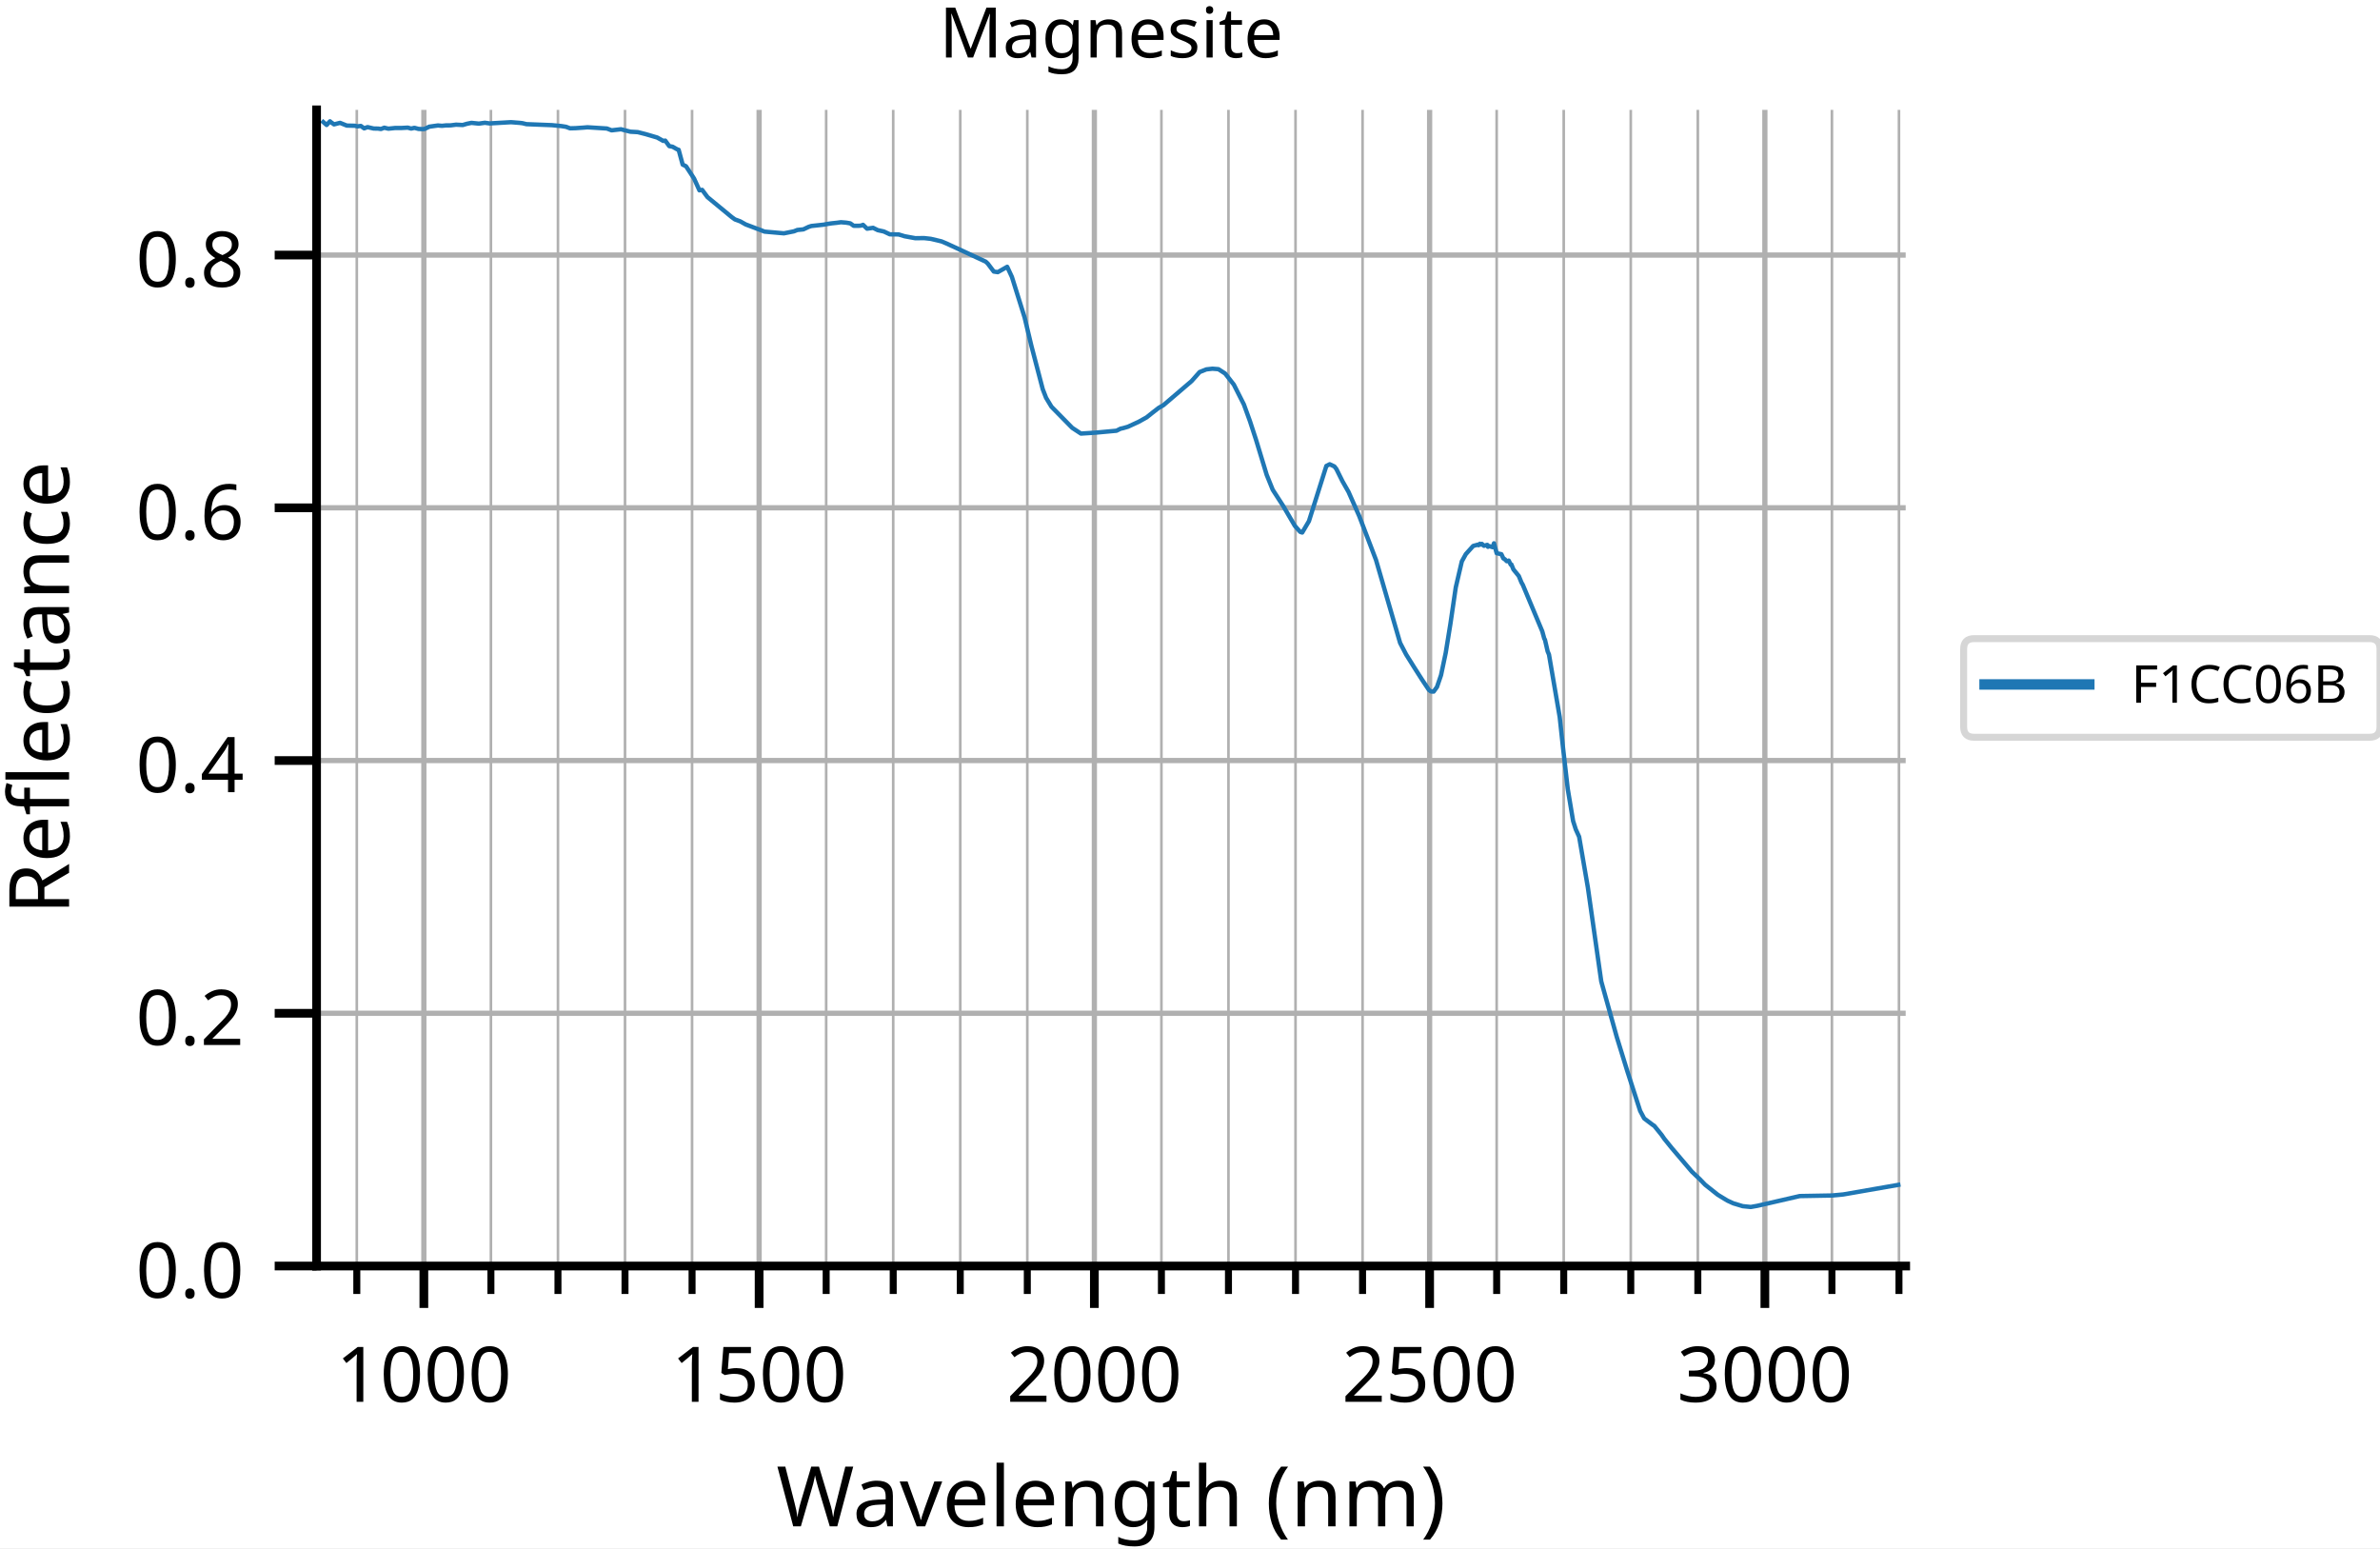
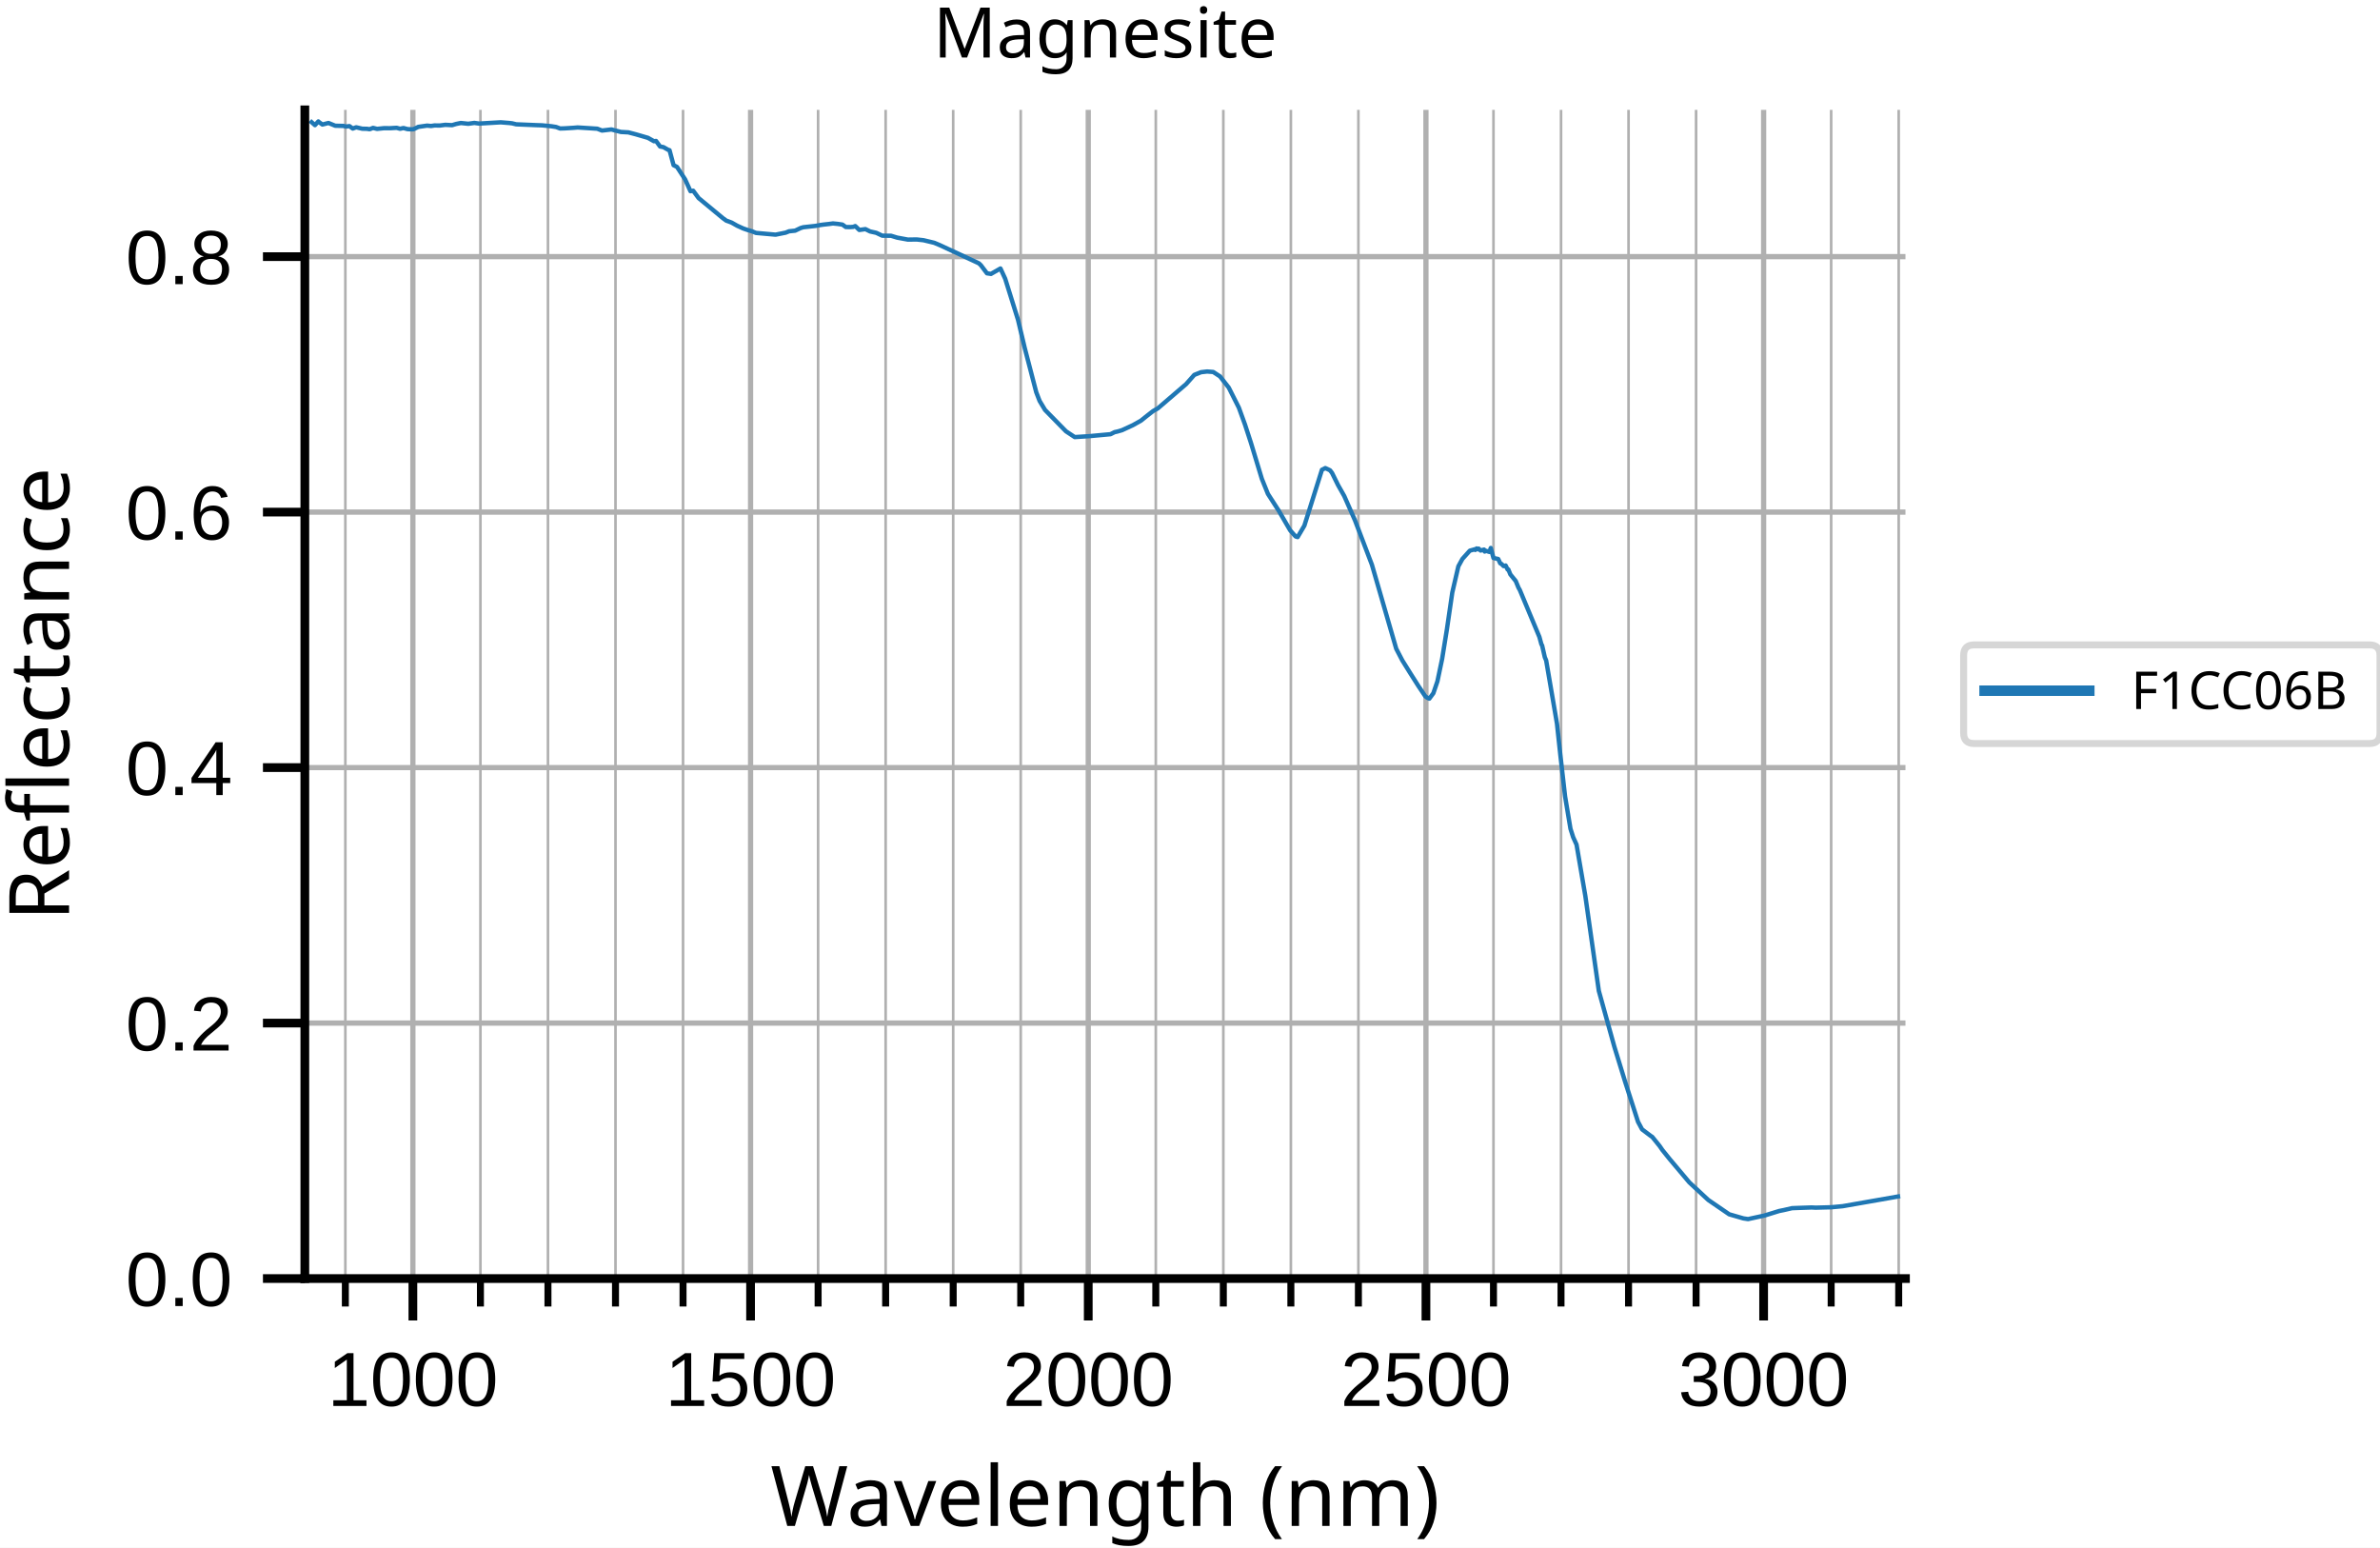
- <svg xmlns="http://www.w3.org/2000/svg" xmlns:xlink="http://www.w3.org/1999/xlink" width="272.743pt" height="177.401pt" viewBox="0 0 272.743 177.401" version="1.1">
+ <svg xmlns="http://www.w3.org/2000/svg" xmlns:xlink="http://www.w3.org/1999/xlink" width="272.743pt" height="177.354pt" viewBox="0 0 272.743 177.354" version="1.1">
  <defs>
    <style type="text/css">*{stroke-linejoin: round; stroke-linecap: butt}</style>
  </defs>
  <g id="figure_1">
    <g id="patch_1">
-       <path d="M 0 177.401  L 272.743 177.401  L 272.743 0  L 0 0  z " style="fill: #ffffff" />
+       <path d="M 0 177.354  L 272.743 177.354  L 272.743 0  L 0 0  z " style="fill: #ffffff" />
    </g>
    <g id="axes_1">
      <g id="patch_2">
-         <path d="M 36.279 145.075  L 218.387 145.075  L 218.387 12.589  L 36.279 12.589  z " style="fill: #ffffff" />
+         <path d="M 34.933 146.515  L 218.361 146.515  L 218.361 12.589  L 34.933 12.589  z " style="fill: #ffffff" />
      </g>
      <g id="matplotlib.axis_1">
        <g id="xtick_1">
          <g id="line2d_1">
-             <path d="M 48.573 145.075  L 48.573 12.589  " clip-path="url(#pf084f61d03)" style="fill: none; stroke: #b0b0b0; stroke-width: 0.6; stroke-linecap: square" />
+             <path d="M 47.316 146.515  L 47.316 12.589  " clip-path="url(#pdf1d683749)" style="fill: none; stroke: #b0b0b0; stroke-width: 0.6; stroke-linecap: square" />
          </g>
          <g id="line2d_2">
            <defs>
-               <path id="mbadbe6a87b" d="M 0 0  L 0 4.8  " style="stroke: #000000" />
+               <path id="mc155ea7198" d="M 0 0  L 0 4.8  " style="stroke: #000000" />
            </defs>
            <g>
-               <use xlink:href="#mbadbe6a87b" x="48.573" y="145.075" style="stroke: #000000" />
+               <use xlink:href="#mc155ea7198" x="47.316" y="146.515" style="stroke: #000000" />
            </g>
          </g>
          <g id="text_1">
-             <text style="font: 8.8px 'Futura', sans-serif; text-anchor: middle" x="48.573" y="160.633" transform="rotate(-0 48.57332 160.6327)">1000</text>
+             <text style="font: 8.8px 'Arial'; text-anchor: middle" x="47.316" y="161.114" transform="rotate(-0 47.3163 161.1143)">1000</text>
          </g>
        </g>
        <g id="xtick_2">
          <g id="line2d_3">
-             <path d="M 86.993 145.075  L 86.993 12.589  " clip-path="url(#pf084f61d03)" style="fill: none; stroke: #b0b0b0; stroke-width: 0.6; stroke-linecap: square" />
+             <path d="M 86.014 146.515  L 86.014 12.589  " clip-path="url(#pdf1d683749)" style="fill: none; stroke: #b0b0b0; stroke-width: 0.6; stroke-linecap: square" />
          </g>
          <g id="line2d_4">
            <g>
-               <use xlink:href="#mbadbe6a87b" x="86.993" y="145.075" style="stroke: #000000" />
+               <use xlink:href="#mc155ea7198" x="86.014" y="146.515" style="stroke: #000000" />
            </g>
          </g>
          <g id="text_2">
-             <text style="font: 8.8px 'Futura', sans-serif; text-anchor: middle" x="86.993" y="160.633" transform="rotate(-0 86.99266 160.6327)">1500</text>
+             <text style="font: 8.8px 'Arial'; text-anchor: middle" x="86.014" y="161.114" transform="rotate(-0 86.01413 161.1143)">1500</text>
          </g>
        </g>
        <g id="xtick_3">
          <g id="line2d_5">
-             <path d="M 125.412 145.075  L 125.412 12.589  " clip-path="url(#pf084f61d03)" style="fill: none; stroke: #b0b0b0; stroke-width: 0.6; stroke-linecap: square" />
+             <path d="M 124.712 146.515  L 124.712 12.589  " clip-path="url(#pdf1d683749)" style="fill: none; stroke: #b0b0b0; stroke-width: 0.6; stroke-linecap: square" />
          </g>
          <g id="line2d_6">
            <g>
-               <use xlink:href="#mbadbe6a87b" x="125.412" y="145.075" style="stroke: #000000" />
+               <use xlink:href="#mc155ea7198" x="124.712" y="146.515" style="stroke: #000000" />
            </g>
          </g>
          <g id="text_3">
-             <text style="font: 8.8px 'Futura', sans-serif; text-anchor: middle" x="125.412" y="160.633" transform="rotate(-0 125.412 160.6327)">2000</text>
+             <text style="font: 8.8px 'Arial'; text-anchor: middle" x="124.712" y="161.114" transform="rotate(-0 124.712 161.1143)">2000</text>
          </g>
        </g>
        <g id="xtick_4">
          <g id="line2d_7">
-             <path d="M 163.831 145.075  L 163.831 12.589  " clip-path="url(#pf084f61d03)" style="fill: none; stroke: #b0b0b0; stroke-width: 0.6; stroke-linecap: square" />
+             <path d="M 163.41 146.515  L 163.41 12.589  " clip-path="url(#pdf1d683749)" style="fill: none; stroke: #b0b0b0; stroke-width: 0.6; stroke-linecap: square" />
          </g>
          <g id="line2d_8">
            <g>
-               <use xlink:href="#mbadbe6a87b" x="163.831" y="145.075" style="stroke: #000000" />
+               <use xlink:href="#mc155ea7198" x="163.41" y="146.515" style="stroke: #000000" />
            </g>
          </g>
          <g id="text_4">
-             <text style="font: 8.8px 'Futura', sans-serif; text-anchor: middle" x="163.831" y="160.633" transform="rotate(-0 163.8314 160.6327)">2500</text>
+             <text style="font: 8.8px 'Arial'; text-anchor: middle" x="163.41" y="161.114" transform="rotate(-0 163.4098 161.1143)">2500</text>
          </g>
        </g>
        <g id="xtick_5">
          <g id="line2d_9">
-             <path d="M 202.251 145.075  L 202.251 12.589  " clip-path="url(#pf084f61d03)" style="fill: none; stroke: #b0b0b0; stroke-width: 0.6; stroke-linecap: square" />
+             <path d="M 202.108 146.515  L 202.108 12.589  " clip-path="url(#pdf1d683749)" style="fill: none; stroke: #b0b0b0; stroke-width: 0.6; stroke-linecap: square" />
          </g>
          <g id="line2d_10">
            <g>
-               <use xlink:href="#mbadbe6a87b" x="202.251" y="145.075" style="stroke: #000000" />
+               <use xlink:href="#mc155ea7198" x="202.108" y="146.515" style="stroke: #000000" />
            </g>
          </g>
          <g id="text_5">
-             <text style="font: 8.8px 'Futura', sans-serif; text-anchor: middle" x="202.251" y="160.633" transform="rotate(-0 202.2507 160.6327)">3000</text>
+             <text style="font: 8.8px 'Arial'; text-anchor: middle" x="202.108" y="161.114" transform="rotate(-0 202.1076 161.1143)">3000</text>
          </g>
        </g>
        <g id="xtick_6">
          <g id="line2d_11">
-             <path d="M 40.889 145.075  L 40.889 12.589  " clip-path="url(#pf084f61d03)" style="fill: none; stroke: #b0b0b0; stroke-width: 0.3; stroke-linecap: square" />
+             <path d="M 39.577 146.515  L 39.577 12.589  " clip-path="url(#pdf1d683749)" style="fill: none; stroke: #b0b0b0; stroke-width: 0.3; stroke-linecap: square" />
          </g>
          <g id="line2d_12">
            <defs>
-               <path id="m5cb59b223e" d="M 0 0  L 0 3.2  " style="stroke: #000000; stroke-width: 0.8" />
+               <path id="mc487ef7cf0" d="M 0 0  L 0 3.2  " style="stroke: #000000; stroke-width: 0.8" />
            </defs>
            <g>
-               <use xlink:href="#m5cb59b223e" x="40.889" y="145.075" style="stroke: #000000; stroke-width: 0.8" />
+               <use xlink:href="#mc487ef7cf0" x="39.577" y="146.515" style="stroke: #000000; stroke-width: 0.8" />
            </g>
          </g>
        </g>
        <g id="xtick_7">
          <g id="line2d_13">
-             <path d="M 56.257 145.075  L 56.257 12.589  " clip-path="url(#pf084f61d03)" style="fill: none; stroke: #b0b0b0; stroke-width: 0.3; stroke-linecap: square" />
+             <path d="M 55.056 146.515  L 55.056 12.589  " clip-path="url(#pdf1d683749)" style="fill: none; stroke: #b0b0b0; stroke-width: 0.3; stroke-linecap: square" />
          </g>
          <g id="line2d_14">
            <g>
-               <use xlink:href="#m5cb59b223e" x="56.257" y="145.075" style="stroke: #000000; stroke-width: 0.8" />
+               <use xlink:href="#mc487ef7cf0" x="55.056" y="146.515" style="stroke: #000000; stroke-width: 0.8" />
            </g>
          </g>
        </g>
        <g id="xtick_8">
          <g id="line2d_15">
-             <path d="M 63.941 145.075  L 63.941 12.589  " clip-path="url(#pf084f61d03)" style="fill: none; stroke: #b0b0b0; stroke-width: 0.3; stroke-linecap: square" />
+             <path d="M 62.795 146.515  L 62.795 12.589  " clip-path="url(#pdf1d683749)" style="fill: none; stroke: #b0b0b0; stroke-width: 0.3; stroke-linecap: square" />
          </g>
          <g id="line2d_16">
            <g>
-               <use xlink:href="#m5cb59b223e" x="63.941" y="145.075" style="stroke: #000000; stroke-width: 0.8" />
+               <use xlink:href="#mc487ef7cf0" x="62.795" y="146.515" style="stroke: #000000; stroke-width: 0.8" />
            </g>
          </g>
        </g>
        <g id="xtick_9">
          <g id="line2d_17">
-             <path d="M 71.625 145.075  L 71.625 12.589  " clip-path="url(#pf084f61d03)" style="fill: none; stroke: #b0b0b0; stroke-width: 0.3; stroke-linecap: square" />
+             <path d="M 70.535 146.515  L 70.535 12.589  " clip-path="url(#pdf1d683749)" style="fill: none; stroke: #b0b0b0; stroke-width: 0.3; stroke-linecap: square" />
          </g>
          <g id="line2d_18">
            <g>
-               <use xlink:href="#m5cb59b223e" x="71.625" y="145.075" style="stroke: #000000; stroke-width: 0.8" />
+               <use xlink:href="#mc487ef7cf0" x="70.535" y="146.515" style="stroke: #000000; stroke-width: 0.8" />
            </g>
          </g>
        </g>
        <g id="xtick_10">
          <g id="line2d_19">
-             <path d="M 79.309 145.075  L 79.309 12.589  " clip-path="url(#pf084f61d03)" style="fill: none; stroke: #b0b0b0; stroke-width: 0.3; stroke-linecap: square" />
+             <path d="M 78.275 146.515  L 78.275 12.589  " clip-path="url(#pdf1d683749)" style="fill: none; stroke: #b0b0b0; stroke-width: 0.3; stroke-linecap: square" />
          </g>
          <g id="line2d_20">
            <g>
-               <use xlink:href="#m5cb59b223e" x="79.309" y="145.075" style="stroke: #000000; stroke-width: 0.8" />
+               <use xlink:href="#mc487ef7cf0" x="78.275" y="146.515" style="stroke: #000000; stroke-width: 0.8" />
            </g>
          </g>
        </g>
        <g id="xtick_11">
          <g id="line2d_21">
-             <path d="M 94.677 145.075  L 94.677 12.589  " clip-path="url(#pf084f61d03)" style="fill: none; stroke: #b0b0b0; stroke-width: 0.3; stroke-linecap: square" />
+             <path d="M 93.754 146.515  L 93.754 12.589  " clip-path="url(#pdf1d683749)" style="fill: none; stroke: #b0b0b0; stroke-width: 0.3; stroke-linecap: square" />
          </g>
          <g id="line2d_22">
            <g>
-               <use xlink:href="#m5cb59b223e" x="94.677" y="145.075" style="stroke: #000000; stroke-width: 0.8" />
+               <use xlink:href="#mc487ef7cf0" x="93.754" y="146.515" style="stroke: #000000; stroke-width: 0.8" />
            </g>
          </g>
        </g>
        <g id="xtick_12">
          <g id="line2d_23">
-             <path d="M 102.36 145.075  L 102.36 12.589  " clip-path="url(#pf084f61d03)" style="fill: none; stroke: #b0b0b0; stroke-width: 0.3; stroke-linecap: square" />
+             <path d="M 101.493 146.515  L 101.493 12.589  " clip-path="url(#pdf1d683749)" style="fill: none; stroke: #b0b0b0; stroke-width: 0.3; stroke-linecap: square" />
          </g>
          <g id="line2d_24">
            <g>
-               <use xlink:href="#m5cb59b223e" x="102.36" y="145.075" style="stroke: #000000; stroke-width: 0.8" />
+               <use xlink:href="#mc487ef7cf0" x="101.493" y="146.515" style="stroke: #000000; stroke-width: 0.8" />
            </g>
          </g>
        </g>
        <g id="xtick_13">
          <g id="line2d_25">
-             <path d="M 110.044 145.075  L 110.044 12.589  " clip-path="url(#pf084f61d03)" style="fill: none; stroke: #b0b0b0; stroke-width: 0.3; stroke-linecap: square" />
+             <path d="M 109.233 146.515  L 109.233 12.589  " clip-path="url(#pdf1d683749)" style="fill: none; stroke: #b0b0b0; stroke-width: 0.3; stroke-linecap: square" />
          </g>
          <g id="line2d_26">
            <g>
-               <use xlink:href="#m5cb59b223e" x="110.044" y="145.075" style="stroke: #000000; stroke-width: 0.8" />
+               <use xlink:href="#mc487ef7cf0" x="109.233" y="146.515" style="stroke: #000000; stroke-width: 0.8" />
            </g>
          </g>
        </g>
        <g id="xtick_14">
          <g id="line2d_27">
-             <path d="M 117.728 145.075  L 117.728 12.589  " clip-path="url(#pf084f61d03)" style="fill: none; stroke: #b0b0b0; stroke-width: 0.3; stroke-linecap: square" />
+             <path d="M 116.972 146.515  L 116.972 12.589  " clip-path="url(#pdf1d683749)" style="fill: none; stroke: #b0b0b0; stroke-width: 0.3; stroke-linecap: square" />
          </g>
          <g id="line2d_28">
            <g>
-               <use xlink:href="#m5cb59b223e" x="117.728" y="145.075" style="stroke: #000000; stroke-width: 0.8" />
+               <use xlink:href="#mc487ef7cf0" x="116.972" y="146.515" style="stroke: #000000; stroke-width: 0.8" />
            </g>
          </g>
        </g>
        <g id="xtick_15">
          <g id="line2d_29">
-             <path d="M 133.096 145.075  L 133.096 12.589  " clip-path="url(#pf084f61d03)" style="fill: none; stroke: #b0b0b0; stroke-width: 0.3; stroke-linecap: square" />
+             <path d="M 132.452 146.515  L 132.452 12.589  " clip-path="url(#pdf1d683749)" style="fill: none; stroke: #b0b0b0; stroke-width: 0.3; stroke-linecap: square" />
          </g>
          <g id="line2d_30">
            <g>
-               <use xlink:href="#m5cb59b223e" x="133.096" y="145.075" style="stroke: #000000; stroke-width: 0.8" />
+               <use xlink:href="#mc487ef7cf0" x="132.452" y="146.515" style="stroke: #000000; stroke-width: 0.8" />
            </g>
          </g>
        </g>
        <g id="xtick_16">
          <g id="line2d_31">
-             <path d="M 140.78 145.075  L 140.78 12.589  " clip-path="url(#pf084f61d03)" style="fill: none; stroke: #b0b0b0; stroke-width: 0.3; stroke-linecap: square" />
+             <path d="M 140.191 146.515  L 140.191 12.589  " clip-path="url(#pdf1d683749)" style="fill: none; stroke: #b0b0b0; stroke-width: 0.3; stroke-linecap: square" />
          </g>
          <g id="line2d_32">
            <g>
-               <use xlink:href="#m5cb59b223e" x="140.78" y="145.075" style="stroke: #000000; stroke-width: 0.8" />
+               <use xlink:href="#mc487ef7cf0" x="140.191" y="146.515" style="stroke: #000000; stroke-width: 0.8" />
            </g>
          </g>
        </g>
        <g id="xtick_17">
          <g id="line2d_33">
-             <path d="M 148.464 145.075  L 148.464 12.589  " clip-path="url(#pf084f61d03)" style="fill: none; stroke: #b0b0b0; stroke-width: 0.3; stroke-linecap: square" />
+             <path d="M 147.931 146.515  L 147.931 12.589  " clip-path="url(#pdf1d683749)" style="fill: none; stroke: #b0b0b0; stroke-width: 0.3; stroke-linecap: square" />
          </g>
          <g id="line2d_34">
            <g>
-               <use xlink:href="#m5cb59b223e" x="148.464" y="145.075" style="stroke: #000000; stroke-width: 0.8" />
+               <use xlink:href="#mc487ef7cf0" x="147.931" y="146.515" style="stroke: #000000; stroke-width: 0.8" />
            </g>
          </g>
        </g>
        <g id="xtick_18">
          <g id="line2d_35">
-             <path d="M 156.147 145.075  L 156.147 12.589  " clip-path="url(#pf084f61d03)" style="fill: none; stroke: #b0b0b0; stroke-width: 0.3; stroke-linecap: square" />
+             <path d="M 155.67 146.515  L 155.67 12.589  " clip-path="url(#pdf1d683749)" style="fill: none; stroke: #b0b0b0; stroke-width: 0.3; stroke-linecap: square" />
          </g>
          <g id="line2d_36">
            <g>
-               <use xlink:href="#m5cb59b223e" x="156.147" y="145.075" style="stroke: #000000; stroke-width: 0.8" />
+               <use xlink:href="#mc487ef7cf0" x="155.67" y="146.515" style="stroke: #000000; stroke-width: 0.8" />
            </g>
          </g>
        </g>
        <g id="xtick_19">
          <g id="line2d_37">
-             <path d="M 171.515 145.075  L 171.515 12.589  " clip-path="url(#pf084f61d03)" style="fill: none; stroke: #b0b0b0; stroke-width: 0.3; stroke-linecap: square" />
+             <path d="M 171.149 146.515  L 171.149 12.589  " clip-path="url(#pdf1d683749)" style="fill: none; stroke: #b0b0b0; stroke-width: 0.3; stroke-linecap: square" />
          </g>
          <g id="line2d_38">
            <g>
-               <use xlink:href="#m5cb59b223e" x="171.515" y="145.075" style="stroke: #000000; stroke-width: 0.8" />
+               <use xlink:href="#mc487ef7cf0" x="171.149" y="146.515" style="stroke: #000000; stroke-width: 0.8" />
            </g>
          </g>
        </g>
        <g id="xtick_20">
          <g id="line2d_39">
-             <path d="M 179.199 145.075  L 179.199 12.589  " clip-path="url(#pf084f61d03)" style="fill: none; stroke: #b0b0b0; stroke-width: 0.3; stroke-linecap: square" />
+             <path d="M 178.889 146.515  L 178.889 12.589  " clip-path="url(#pdf1d683749)" style="fill: none; stroke: #b0b0b0; stroke-width: 0.3; stroke-linecap: square" />
          </g>
          <g id="line2d_40">
            <g>
-               <use xlink:href="#m5cb59b223e" x="179.199" y="145.075" style="stroke: #000000; stroke-width: 0.8" />
+               <use xlink:href="#mc487ef7cf0" x="178.889" y="146.515" style="stroke: #000000; stroke-width: 0.8" />
            </g>
          </g>
        </g>
        <g id="xtick_21">
          <g id="line2d_41">
-             <path d="M 186.883 145.075  L 186.883 12.589  " clip-path="url(#pf084f61d03)" style="fill: none; stroke: #b0b0b0; stroke-width: 0.3; stroke-linecap: square" />
+             <path d="M 186.628 146.515  L 186.628 12.589  " clip-path="url(#pdf1d683749)" style="fill: none; stroke: #b0b0b0; stroke-width: 0.3; stroke-linecap: square" />
          </g>
          <g id="line2d_42">
            <g>
-               <use xlink:href="#m5cb59b223e" x="186.883" y="145.075" style="stroke: #000000; stroke-width: 0.8" />
+               <use xlink:href="#mc487ef7cf0" x="186.628" y="146.515" style="stroke: #000000; stroke-width: 0.8" />
            </g>
          </g>
        </g>
        <g id="xtick_22">
          <g id="line2d_43">
-             <path d="M 194.567 145.075  L 194.567 12.589  " clip-path="url(#pf084f61d03)" style="fill: none; stroke: #b0b0b0; stroke-width: 0.3; stroke-linecap: square" />
+             <path d="M 194.368 146.515  L 194.368 12.589  " clip-path="url(#pdf1d683749)" style="fill: none; stroke: #b0b0b0; stroke-width: 0.3; stroke-linecap: square" />
          </g>
          <g id="line2d_44">
            <g>
-               <use xlink:href="#m5cb59b223e" x="194.567" y="145.075" style="stroke: #000000; stroke-width: 0.8" />
+               <use xlink:href="#mc487ef7cf0" x="194.368" y="146.515" style="stroke: #000000; stroke-width: 0.8" />
            </g>
          </g>
        </g>
        <g id="xtick_23">
          <g id="line2d_45">
-             <path d="M 209.935 145.075  L 209.935 12.589  " clip-path="url(#pf084f61d03)" style="fill: none; stroke: #b0b0b0; stroke-width: 0.3; stroke-linecap: square" />
+             <path d="M 209.847 146.515  L 209.847 12.589  " clip-path="url(#pdf1d683749)" style="fill: none; stroke: #b0b0b0; stroke-width: 0.3; stroke-linecap: square" />
          </g>
          <g id="line2d_46">
            <g>
-               <use xlink:href="#m5cb59b223e" x="209.935" y="145.075" style="stroke: #000000; stroke-width: 0.8" />
+               <use xlink:href="#mc487ef7cf0" x="209.847" y="146.515" style="stroke: #000000; stroke-width: 0.8" />
            </g>
          </g>
        </g>
        <g id="xtick_24">
          <g id="line2d_47">
-             <path d="M 217.618 145.075  L 217.618 12.589  " clip-path="url(#pf084f61d03)" style="fill: none; stroke: #b0b0b0; stroke-width: 0.3; stroke-linecap: square" />
+             <path d="M 217.587 146.515  L 217.587 12.589  " clip-path="url(#pdf1d683749)" style="fill: none; stroke: #b0b0b0; stroke-width: 0.3; stroke-linecap: square" />
          </g>
          <g id="line2d_48">
            <g>
-               <use xlink:href="#m5cb59b223e" x="217.618" y="145.075" style="stroke: #000000; stroke-width: 0.8" />
+               <use xlink:href="#mc487ef7cf0" x="217.587" y="146.515" style="stroke: #000000; stroke-width: 0.8" />
            </g>
          </g>
        </g>
        <g id="text_6">
-           <text style="font: 9.6px 'Futura', sans-serif; text-anchor: middle" x="127.333" y="174.906" transform="rotate(-0 127.333 174.9062)">Wavelength (nm)</text>
+           <text style="font: 9.6px 'Futura', sans-serif; text-anchor: middle" x="126.647" y="174.86" transform="rotate(-0 126.6469 174.8598)">Wavelength (nm)</text>
        </g>
      </g>
      <g id="matplotlib.axis_2">
        <g id="ytick_1">
          <g id="line2d_49">
-             <path d="M 36.279 145.075  L 218.387 145.075  " clip-path="url(#pf084f61d03)" style="fill: none; stroke: #b0b0b0; stroke-width: 0.6; stroke-linecap: square" />
+             <path d="M 34.933 146.515  L 218.361 146.515  " clip-path="url(#pdf1d683749)" style="fill: none; stroke: #b0b0b0; stroke-width: 0.6; stroke-linecap: square" />
          </g>
          <g id="line2d_50">
            <defs>
-               <path id="m55f13cd876" d="M 0 0  L -4.8 0  " style="stroke: #000000" />
+               <path id="m4b11227cda" d="M 0 0  L -4.8 0  " style="stroke: #000000" />
            </defs>
            <g>
-               <use xlink:href="#m55f13cd876" x="36.279" y="145.075" style="stroke: #000000" />
+               <use xlink:href="#m4b11227cda" x="34.933" y="146.515" style="stroke: #000000" />
            </g>
          </g>
          <g id="text_7">
-             <text style="font: 8.8px 'Futura', sans-serif; text-anchor: end" x="27.979" y="148.704" transform="rotate(-0 27.97912 148.7041)">0.0</text>
+             <text style="font: 8.8px 'Arial'; text-anchor: end" x="26.633" y="149.665" transform="rotate(-0 26.633 149.6649)">0.0</text>
          </g>
        </g>
        <g id="ytick_2">
          <g id="line2d_51">
-             <path d="M 36.279 116.113  L 218.387 116.113  " clip-path="url(#pf084f61d03)" style="fill: none; stroke: #b0b0b0; stroke-width: 0.6; stroke-linecap: square" />
+             <path d="M 34.933 117.239  L 218.361 117.239  " clip-path="url(#pdf1d683749)" style="fill: none; stroke: #b0b0b0; stroke-width: 0.6; stroke-linecap: square" />
          </g>
          <g id="line2d_52">
            <g>
-               <use xlink:href="#m55f13cd876" x="36.279" y="116.113" style="stroke: #000000" />
+               <use xlink:href="#m4b11227cda" x="34.933" y="117.239" style="stroke: #000000" />
            </g>
          </g>
          <g id="text_8">
-             <text style="font: 8.8px 'Futura', sans-serif; text-anchor: end" x="27.979" y="119.742" transform="rotate(-0 27.97912 119.7421)">0.2</text>
+             <text style="font: 8.8px 'Arial'; text-anchor: end" x="26.633" y="120.388" transform="rotate(-0 26.633 120.3881)">0.2</text>
          </g>
        </g>
        <g id="ytick_3">
          <g id="line2d_53">
-             <path d="M 36.279 87.151  L 218.387 87.151  " clip-path="url(#pf084f61d03)" style="fill: none; stroke: #b0b0b0; stroke-width: 0.6; stroke-linecap: square" />
+             <path d="M 34.933 87.962  L 218.361 87.962  " clip-path="url(#pdf1d683749)" style="fill: none; stroke: #b0b0b0; stroke-width: 0.6; stroke-linecap: square" />
          </g>
          <g id="line2d_54">
            <g>
-               <use xlink:href="#m55f13cd876" x="36.279" y="87.151" style="stroke: #000000" />
+               <use xlink:href="#m4b11227cda" x="34.933" y="87.962" style="stroke: #000000" />
            </g>
          </g>
          <g id="text_9">
-             <text style="font: 8.8px 'Futura', sans-serif; text-anchor: end" x="27.979" y="90.78" transform="rotate(-0 27.97912 90.78009)">0.4</text>
+             <text style="font: 8.8px 'Arial'; text-anchor: end" x="26.633" y="91.111" transform="rotate(-0 26.633 91.11132)">0.4</text>
          </g>
        </g>
        <g id="ytick_4">
          <g id="line2d_55">
-             <path d="M 36.279 58.189  L 218.387 58.189  " clip-path="url(#pf084f61d03)" style="fill: none; stroke: #b0b0b0; stroke-width: 0.6; stroke-linecap: square" />
+             <path d="M 34.933 58.685  L 218.361 58.685  " clip-path="url(#pdf1d683749)" style="fill: none; stroke: #b0b0b0; stroke-width: 0.6; stroke-linecap: square" />
          </g>
          <g id="line2d_56">
            <g>
-               <use xlink:href="#m55f13cd876" x="36.279" y="58.189" style="stroke: #000000" />
+               <use xlink:href="#m4b11227cda" x="34.933" y="58.685" style="stroke: #000000" />
            </g>
          </g>
          <g id="text_10">
-             <text style="font: 8.8px 'Futura', sans-serif; text-anchor: end" x="27.979" y="61.818" transform="rotate(-0 27.97912 61.81809)">0.6</text>
+             <text style="font: 8.8px 'Arial'; text-anchor: end" x="26.633" y="61.835" transform="rotate(-0 26.633 61.83454)">0.6</text>
          </g>
        </g>
        <g id="ytick_5">
          <g id="line2d_57">
-             <path d="M 36.279 29.227  L 218.387 29.227  " clip-path="url(#pf084f61d03)" style="fill: none; stroke: #b0b0b0; stroke-width: 0.6; stroke-linecap: square" />
+             <path d="M 34.933 29.408  L 218.361 29.408  " clip-path="url(#pdf1d683749)" style="fill: none; stroke: #b0b0b0; stroke-width: 0.6; stroke-linecap: square" />
          </g>
          <g id="line2d_58">
            <g>
-               <use xlink:href="#m55f13cd876" x="36.279" y="29.227" style="stroke: #000000" />
+               <use xlink:href="#m4b11227cda" x="34.933" y="29.408" style="stroke: #000000" />
            </g>
          </g>
          <g id="text_11">
-             <text style="font: 8.8px 'Futura', sans-serif; text-anchor: end" x="27.979" y="32.856" transform="rotate(-0 27.97912 32.8561)">0.8</text>
+             <text style="font: 8.8px 'Arial'; text-anchor: end" x="26.633" y="32.558" transform="rotate(-0 26.633 32.55776)">0.8</text>
          </g>
        </g>
        <g id="text_12">
-           <text style="font: 9.6px 'Futura', sans-serif; text-anchor: middle" x="7.917" y="78.832" transform="rotate(-90 7.917 78.8321)">Reflectance</text>
+           <text style="font: 9.6px 'Futura', sans-serif; text-anchor: middle" x="7.917" y="79.552" transform="rotate(-90 7.917 79.5521)">Reflectance</text>
        </g>
      </g>
      <g id="line2d_59">
-         <path d="M 37.048 13.985  L 37.432 14.322  L 37.816 13.9  L 37.893 13.977  L 38.277 14.252  L 38.968 14.077  L 39.737 14.389  L 40.659 14.41  L 40.966 14.48  L 41.35 14.433  L 41.735 14.709  L 42.119 14.564  L 42.81 14.725  L 43.348 14.737  L 43.656 14.783  L 44.04 14.634  L 44.501 14.746  L 45.269 14.667  L 45.961 14.669  L 46.729 14.626  L 47.113 14.734  L 47.498 14.648  L 47.959 14.772  L 48.42 14.795  L 48.65 14.779  L 49.188 14.518  L 50.187 14.376  L 50.648 14.417  L 51.109 14.369  L 51.647 14.364  L 52.262 14.286  L 53.03 14.324  L 53.491 14.188  L 54.029 14.078  L 54.874 14.165  L 55.566 14.068  L 56.104 14.142  L 58.562 14.001  L 59.561 14.08  L 59.869 14.116  L 60.33 14.228  L 63.25 14.342  L 64.325 14.446  L 64.863 14.53  L 65.324 14.702  L 65.939 14.687  L 66.861 14.624  L 67.322 14.585  L 69.55 14.726  L 70.088 14.934  L 71.164 14.81  L 71.471 14.896  L 72.24 15.092  L 73.085 15.14  L 74.007 15.375  L 75.313 15.759  L 76.005 16.147  L 76.235 16.113  L 76.696 16.743  L 77.08 16.815  L 77.618 17.12  L 77.772 17.165  L 78.233 18.862  L 78.617 19.052  L 79.539 20.461  L 80.154 21.81  L 80.461 21.755  L 81.076 22.586  L 83.842 24.866  L 84.226 25.145  L 84.457 25.226  L 84.841 25.371  L 85.456 25.719  L 87.146 26.355  L 87.607 26.539  L 89.836 26.737  L 90.988 26.507  L 91.372 26.353  L 92.064 26.283  L 92.679 25.991  L 92.986 25.896  L 94.369 25.746  L 94.907 25.649  L 95.291 25.593  L 95.906 25.528  L 96.367 25.465  L 96.982 25.515  L 97.443 25.595  L 97.827 25.871  L 98.365 25.876  L 98.672 25.853  L 98.903 25.765  L 99.364 26.205  L 100.055 26.107  L 100.593 26.375  L 101.285 26.526  L 101.976 26.852  L 102.975 26.862  L 103.667 27.072  L 104.896 27.297  L 105.895 27.283  L 106.663 27.368  L 107.432 27.549  L 107.893 27.661  L 108.507 27.918  L 112.964 29.984  L 113.195 30.201  L 113.886 31.118  L 114.347 31.185  L 115.423 30.572  L 115.961 31.73  L 117.421 36.389  L 118.189 39.606  L 119.495 44.598  L 119.88 45.588  L 120.494 46.606  L 122.876 49.028  L 123.875 49.685  L 125.566 49.576  L 127.948 49.357  L 128.409 49.125  L 128.716 49.058  L 129.254 48.902  L 130.483 48.337  L 131.405 47.823  L 132.097 47.27  L 132.789 46.736  L 133.326 46.429  L 136.554 43.671  L 137.476 42.632  L 138.244 42.328  L 138.936 42.25  L 139.627 42.303  L 140.396 42.8  L 141.394 44.072  L 142.547 46.349  L 143.239 48.249  L 143.93 50.364  L 145.16 54.412  L 145.851 56.12  L 147.081 58.028  L 148.387 60.258  L 149.001 60.95  L 149.232 61.022  L 150 59.722  L 151.998 53.391  L 152.382 53.199  L 152.92 53.451  L 153.151 53.753  L 153.842 55.146  L 154.534 56.36  L 155.763 59.133  L 157.684 64.155  L 160.45 73.674  L 161.142 75  L 162.064 76.475  L 162.986 77.921  L 163.755 79.064  L 163.985 79.235  L 164.292 79.251  L 164.677 78.718  L 165.138 77.37  L 165.675 74.815  L 166.213 71.495  L 166.828 67.307  L 167.52 64.334  L 167.981 63.497  L 168.826 62.559  L 169.21 62.456  L 169.364 62.408  L 169.441 62.476  L 169.594 62.31  L 169.748 62.407  L 169.825 62.327  L 170.055 62.544  L 170.439 62.437  L 170.516 62.66  L 170.593 62.557  L 171.054 62.703  L 171.208 62.256  L 171.515 63.39  L 172.053 63.504  L 172.284 63.992  L 172.437 64.075  L 172.668 64.307  L 172.821 64.305  L 172.898 64.24  L 173.129 64.705  L 173.206 64.687  L 173.436 65.252  L 174.051 66.006  L 174.358 66.752  L 174.512 67.021  L 176.74 72.343  L 176.971 73.182  L 177.048 73.301  L 177.355 74.638  L 177.509 74.999  L 178.738 82.156  L 179.122 85.712  L 179.66 90.402  L 180.275 94.082  L 180.582 95.042  L 180.966 95.885  L 181.965 101.694  L 183.502 112.466  L 185.269 118.8  L 186.499 122.783  L 187.421 125.636  L 187.959 127.302  L 188.42 128.161  L 189.419 128.915  L 189.572 129.008  L 190.418 130.049  L 190.725 130.495  L 191.57 131.54  L 193.875 134.25  L 194.797 135.128  L 195.412 135.765  L 196.872 136.922  L 197.948 137.575  L 198.639 137.892  L 199.715 138.216  L 200.637 138.309  L 201.405 138.171  L 206.246 137.058  L 209.935 136.993  L 211.241 136.872  L 217.542 135.774  L 217.542 135.774  " clip-path="url(#pf084f61d03)" style="fill: none; stroke: #1f77b4; stroke-width: 0.5; stroke-linecap: square" />
+         <path d="M 35.707 14  L 36.094 14.341  L 36.481 13.915  L 36.558 13.992  L 36.945 14.27  L 37.642 14.093  L 38.416 14.408  L 39.345 14.43  L 39.654 14.5  L 40.041 14.453  L 40.428 14.732  L 40.815 14.586  L 41.512 14.749  L 42.053 14.761  L 42.363 14.807  L 42.75 14.656  L 43.214 14.77  L 43.988 14.689  L 44.685 14.692  L 45.459 14.648  L 45.846 14.757  L 46.233 14.67  L 46.697 14.795  L 47.162 14.819  L 47.394 14.803  L 47.935 14.539  L 48.942 14.395  L 49.406 14.437  L 49.793 14.377  L 50.412 14.383  L 51.031 14.304  L 51.805 14.343  L 52.27 14.205  L 52.811 14.094  L 53.663 14.183  L 54.359 14.084  L 54.901 14.159  L 57.378 14.016  L 58.384 14.096  L 58.693 14.133  L 59.158 14.246  L 61.557 14.345  L 62.099 14.361  L 63.182 14.466  L 63.724 14.551  L 64.189 14.725  L 64.73 14.708  L 65.736 14.646  L 66.201 14.607  L 68.445 14.749  L 68.987 14.96  L 70.071 14.834  L 70.38 14.921  L 71.154 15.12  L 72.006 15.167  L 72.857 15.389  L 74.25 15.794  L 74.947 16.185  L 75.179 16.152  L 75.643 16.788  L 76.03 16.861  L 76.572 17.169  L 76.727 17.214  L 77.191 18.93  L 77.578 19.122  L 78.507 20.547  L 79.126 21.91  L 79.436 21.855  L 80.055 22.695  L 82.841 24.999  L 83.228 25.282  L 83.46 25.363  L 83.847 25.51  L 84.466 25.862  L 85.163 26.179  L 85.627 26.339  L 86.169 26.505  L 86.633 26.691  L 88.878 26.891  L 90.039 26.659  L 90.426 26.503  L 91.122 26.432  L 91.741 26.136  L 92.051 26.041  L 93.444 25.889  L 93.986 25.791  L 94.373 25.735  L 94.992 25.668  L 95.456 25.605  L 95.998 25.658  L 96.54 25.737  L 96.927 26.015  L 97.469 26.02  L 97.778 25.997  L 98.01 25.908  L 98.475 26.353  L 99.171 26.254  L 99.713 26.524  L 100.41 26.677  L 101.106 27.007  L 102.112 27.017  L 102.809 27.229  L 104.047 27.457  L 105.053 27.442  L 105.827 27.528  L 106.601 27.712  L 107.066 27.825  L 107.685 28.085  L 112.174 30.173  L 112.406 30.392  L 113.103 31.319  L 113.567 31.387  L 114.651 30.767  L 115.192 31.938  L 116.663 36.648  L 117.437 39.9  L 118.752 44.946  L 119.139 45.947  L 119.759 46.976  L 122.158 49.424  L 123.164 50.088  L 124.867 49.978  L 127.266 49.756  L 127.73 49.522  L 128.04 49.454  L 128.582 49.297  L 129.82 48.726  L 130.749 48.206  L 131.445 47.647  L 132.142 47.107  L 132.684 46.797  L 135.934 44.009  L 136.863 42.959  L 137.637 42.651  L 138.334 42.572  L 139.03 42.625  L 139.804 43.129  L 140.81 44.414  L 141.971 46.716  L 142.668 48.637  L 143.364 50.774  L 144.603 54.867  L 145.299 56.593  L 146.538 58.521  L 147.853 60.777  L 148.472 61.475  L 148.705 61.548  L 149.479 60.234  L 151.491 53.835  L 151.878 53.64  L 152.42 53.895  L 152.652 54.2  L 153.348 55.608  L 154.045 56.836  L 155.283 59.639  L 157.218 64.715  L 160.004 74.338  L 160.701 75.678  L 161.63 77.169  L 162.558 78.631  L 163.332 79.787  L 163.565 79.959  L 163.797 80.063  L 164.261 79.437  L 164.726 78.074  L 165.267 75.492  L 165.809 72.136  L 166.428 67.902  L 167.125 64.896  L 167.589 64.05  L 168.441 63.102  L 168.827 62.998  L 168.982 62.95  L 169.06 63.019  L 169.214 62.85  L 169.369 62.948  L 169.447 62.868  L 169.679 63.087  L 170.066 62.979  L 170.143 63.205  L 170.221 63.1  L 170.685 63.248  L 170.84 62.796  L 171.149 63.942  L 171.691 64.057  L 171.923 64.551  L 172.078 64.634  L 172.31 64.869  L 172.465 64.867  L 172.542 64.802  L 172.775 65.272  L 172.852 65.254  L 173.084 65.825  L 173.703 66.587  L 174.013 67.34  L 174.168 67.613  L 176.412 72.992  L 176.644 73.84  L 176.722 73.961  L 177.031 75.313  L 177.186 75.678  L 178.425 82.912  L 178.812 86.506  L 179.353 91.248  L 179.972 94.967  L 180.282 95.938  L 180.669 96.791  L 181.675 102.662  L 183.223 113.552  L 185.003 119.954  L 186.242 123.981  L 187.17 126.864  L 187.712 128.549  L 188.176 129.417  L 189.183 130.179  L 189.337 130.273  L 190.189 131.326  L 190.498 131.776  L 191.35 132.833  L 193.594 135.496  L 195.761 137.507  L 198.16 139.151  L 199.786 139.62  L 200.328 139.701  L 200.714 139.616  L 202.185 139.299  L 203.888 138.774  L 204.429 138.665  L 205.358 138.45  L 205.9 138.428  L 207.603 138.369  L 208.067 138.392  L 209.847 138.345  L 211.163 138.223  L 217.509 137.113  L 217.509 137.113  " clip-path="url(#pdf1d683749)" style="fill: none; stroke: #1f77b4; stroke-width: 0.5; stroke-linecap: square" />
      </g>
      <g id="line2d_60" />
      <g id="patch_3">
-         <path d="M 36.279 145.075  L 36.279 12.589  " style="fill: none; stroke: #000000; stroke-linejoin: miter; stroke-linecap: square" />
+         <path d="M 34.933 146.515  L 34.933 12.589  " style="fill: none; stroke: #000000; stroke-linejoin: miter; stroke-linecap: square" />
      </g>
      <g id="patch_4">
-         <path d="M 36.279 145.075  L 218.387 145.075  " style="fill: none; stroke: #000000; stroke-linejoin: miter; stroke-linecap: square" />
+         <path d="M 34.933 146.515  L 218.361 146.515  " style="fill: none; stroke: #000000; stroke-linejoin: miter; stroke-linecap: square" />
      </g>
      <g id="text_13">
-         <text style="font: 8px 'Futura', sans-serif; text-anchor: middle" x="127.333" y="6.589" transform="rotate(-0 127.333 6.58875)">Magnesite</text>
+         <text style="font: 8px 'Futura', sans-serif; text-anchor: middle" x="126.647" y="6.589" transform="rotate(-0 126.6469 6.58875)">Magnesite</text>
      </g>
      <g id="legend_1">
        <g id="patch_5">
-           <path d="M 226.229 84.482  L 271.543 84.482  Q 272.743 84.482 272.743 83.282  L 272.743 74.382  Q 272.743 73.182 271.543 73.182  L 226.229 73.182  Q 225.029 73.182 225.029 74.382  L 225.029 83.282  Q 225.029 84.482 226.229 84.482  z " style="fill: #ffffff; opacity: 0.8; stroke: #cccccc; stroke-width: 0.8; stroke-linejoin: miter" />
+           <path d="M 226.229 85.202  L 271.543 85.202  Q 272.743 85.202 272.743 84.002  L 272.743 75.102  Q 272.743 73.902 271.543 73.902  L 226.229 73.902  Q 225.029 73.902 225.029 75.102  L 225.029 84.002  Q 225.029 85.202 226.229 85.202  z " style="fill: #ffffff; opacity: 0.8; stroke: #cccccc; stroke-width: 0.8; stroke-linejoin: miter" />
        </g>
        <g id="line2d_61">
-           <path d="M 227.429 78.43  L 233.429 78.43  L 239.429 78.43  " style="fill: none; stroke: #1f77b4; stroke-width: 1.2; stroke-linecap: square" />
+           <path d="M 227.429 79.15  L 233.429 79.15  L 239.429 79.15  " style="fill: none; stroke: #1f77b4; stroke-width: 1.2; stroke-linecap: square" />
        </g>
        <g id="text_14">
-           <text style="font: 6px 'Futura', sans-serif; text-anchor: start" x="244.229" y="80.53" transform="rotate(-0 244.229 80.52991)">F1CC06B</text>
+           <text style="font: 6px 'Futura', sans-serif; text-anchor: start" x="244.229" y="81.25" transform="rotate(-0 244.2293 81.24991)">F1CC06B</text>
        </g>
      </g>
    </g>
  </g>
  <defs>
-     <clipPath id="pf084f61d03">
-       <rect x="36.279" y="12.589" width="182.108" height="132.487" />
+     <clipPath id="pdf1d683749">
+       <rect x="34.933" y="12.589" width="183.428" height="133.927" />
    </clipPath>
  </defs>
</svg>
